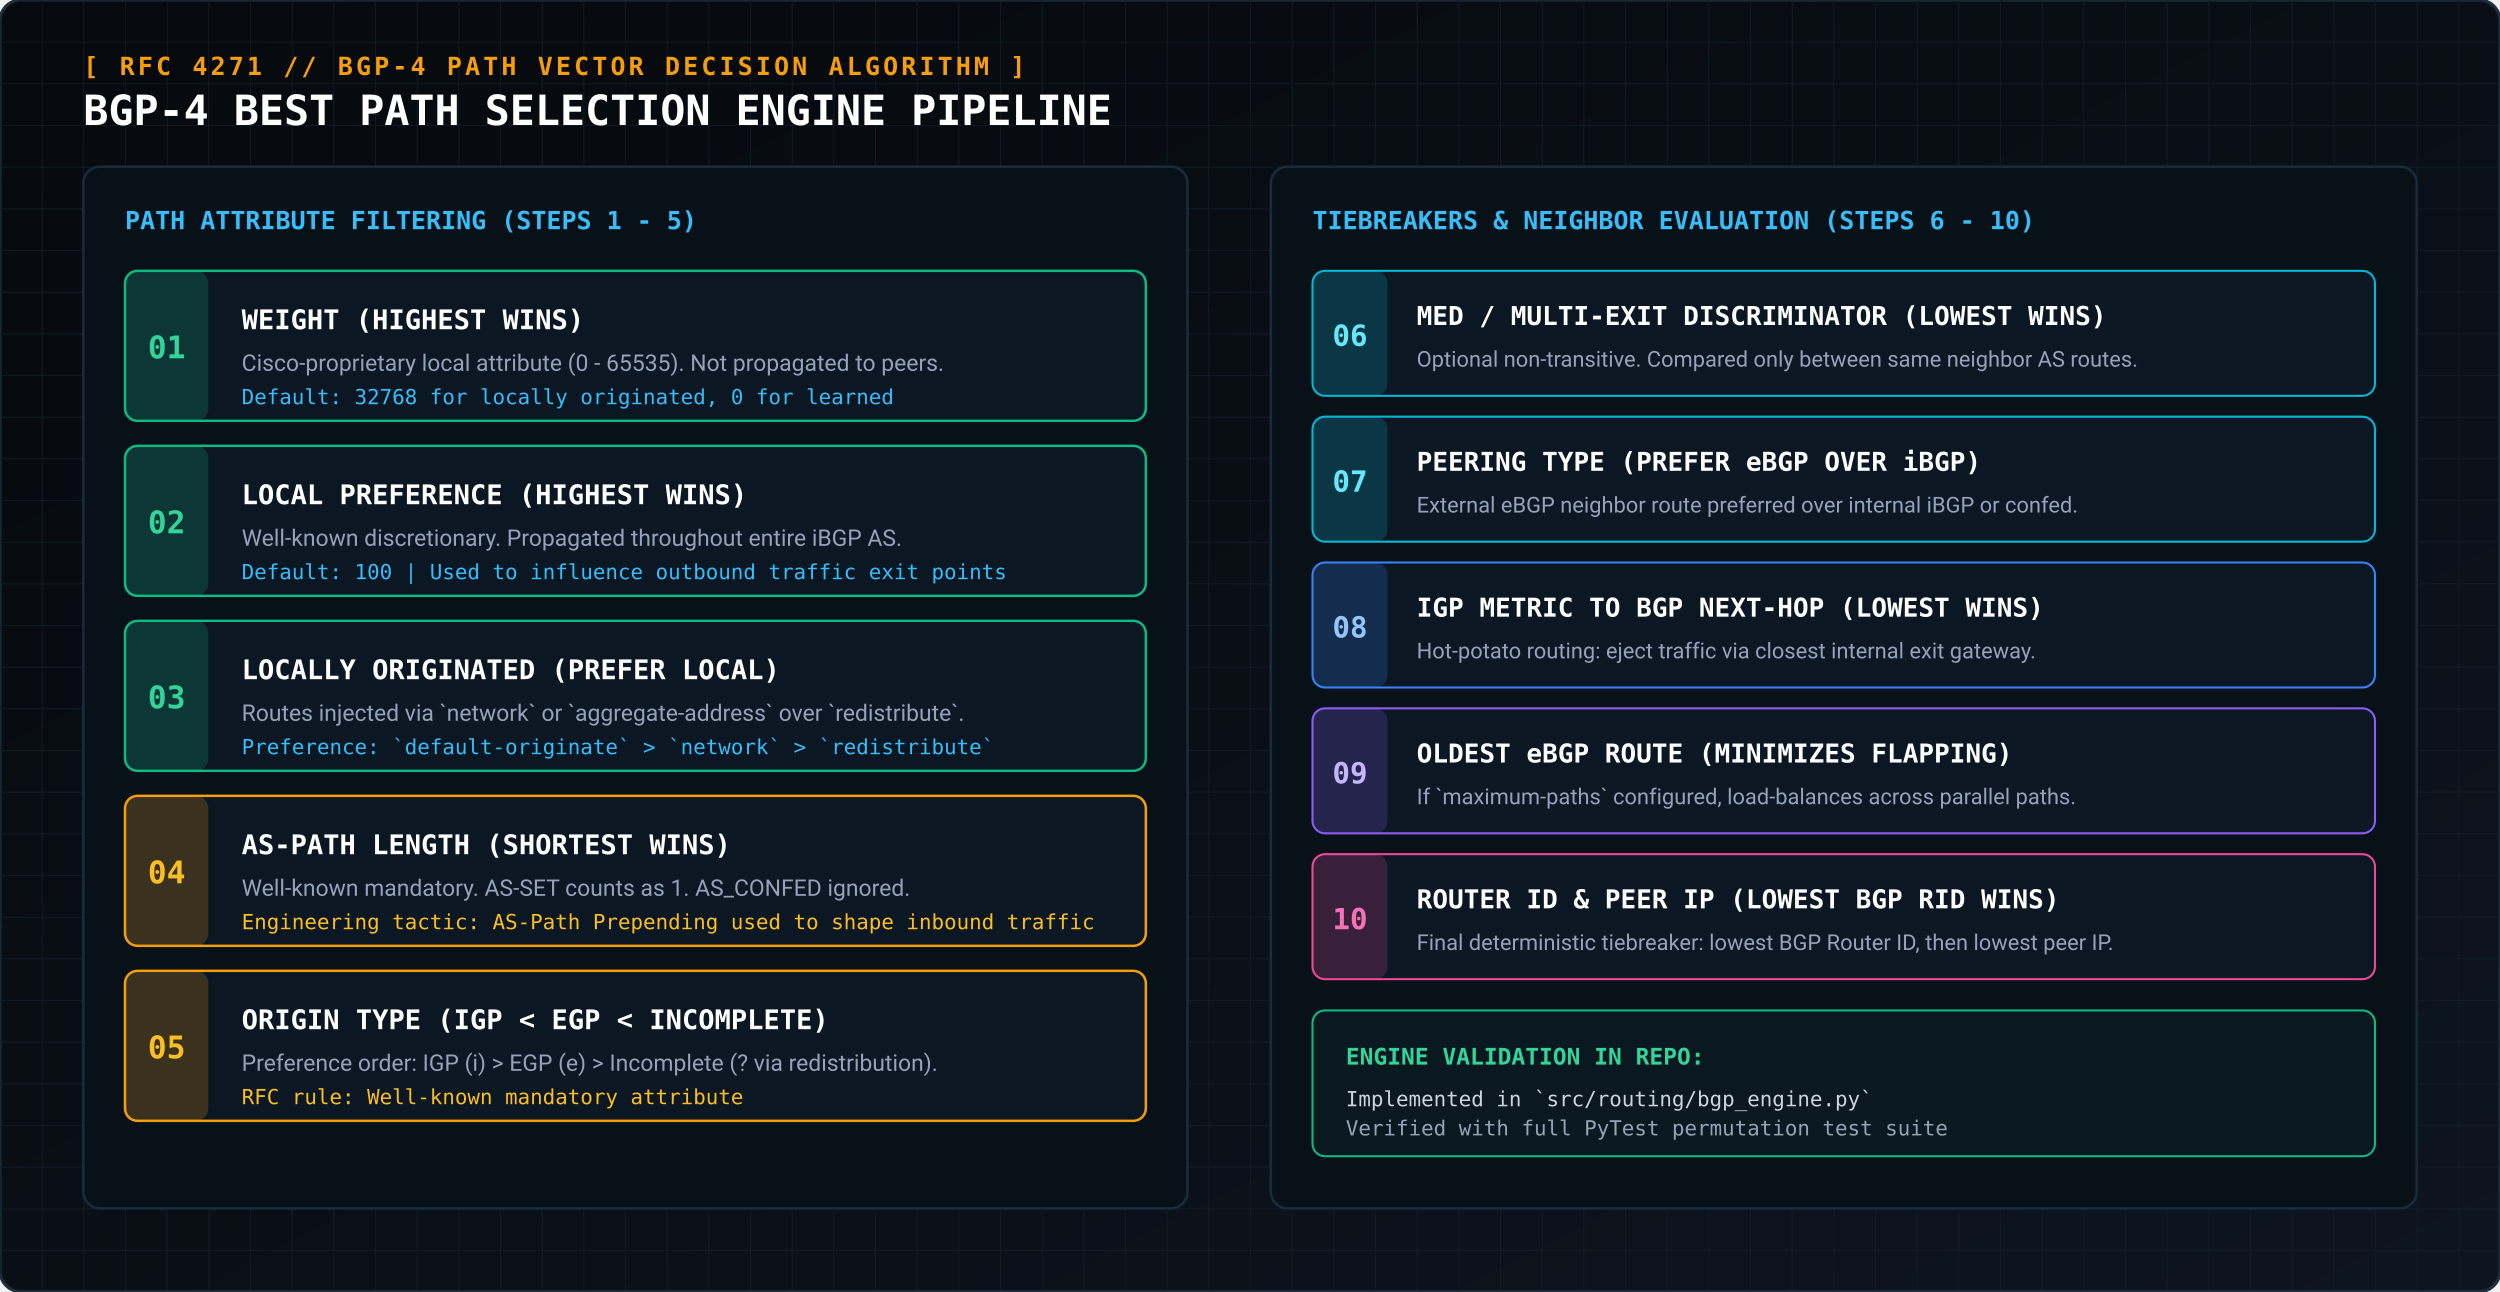
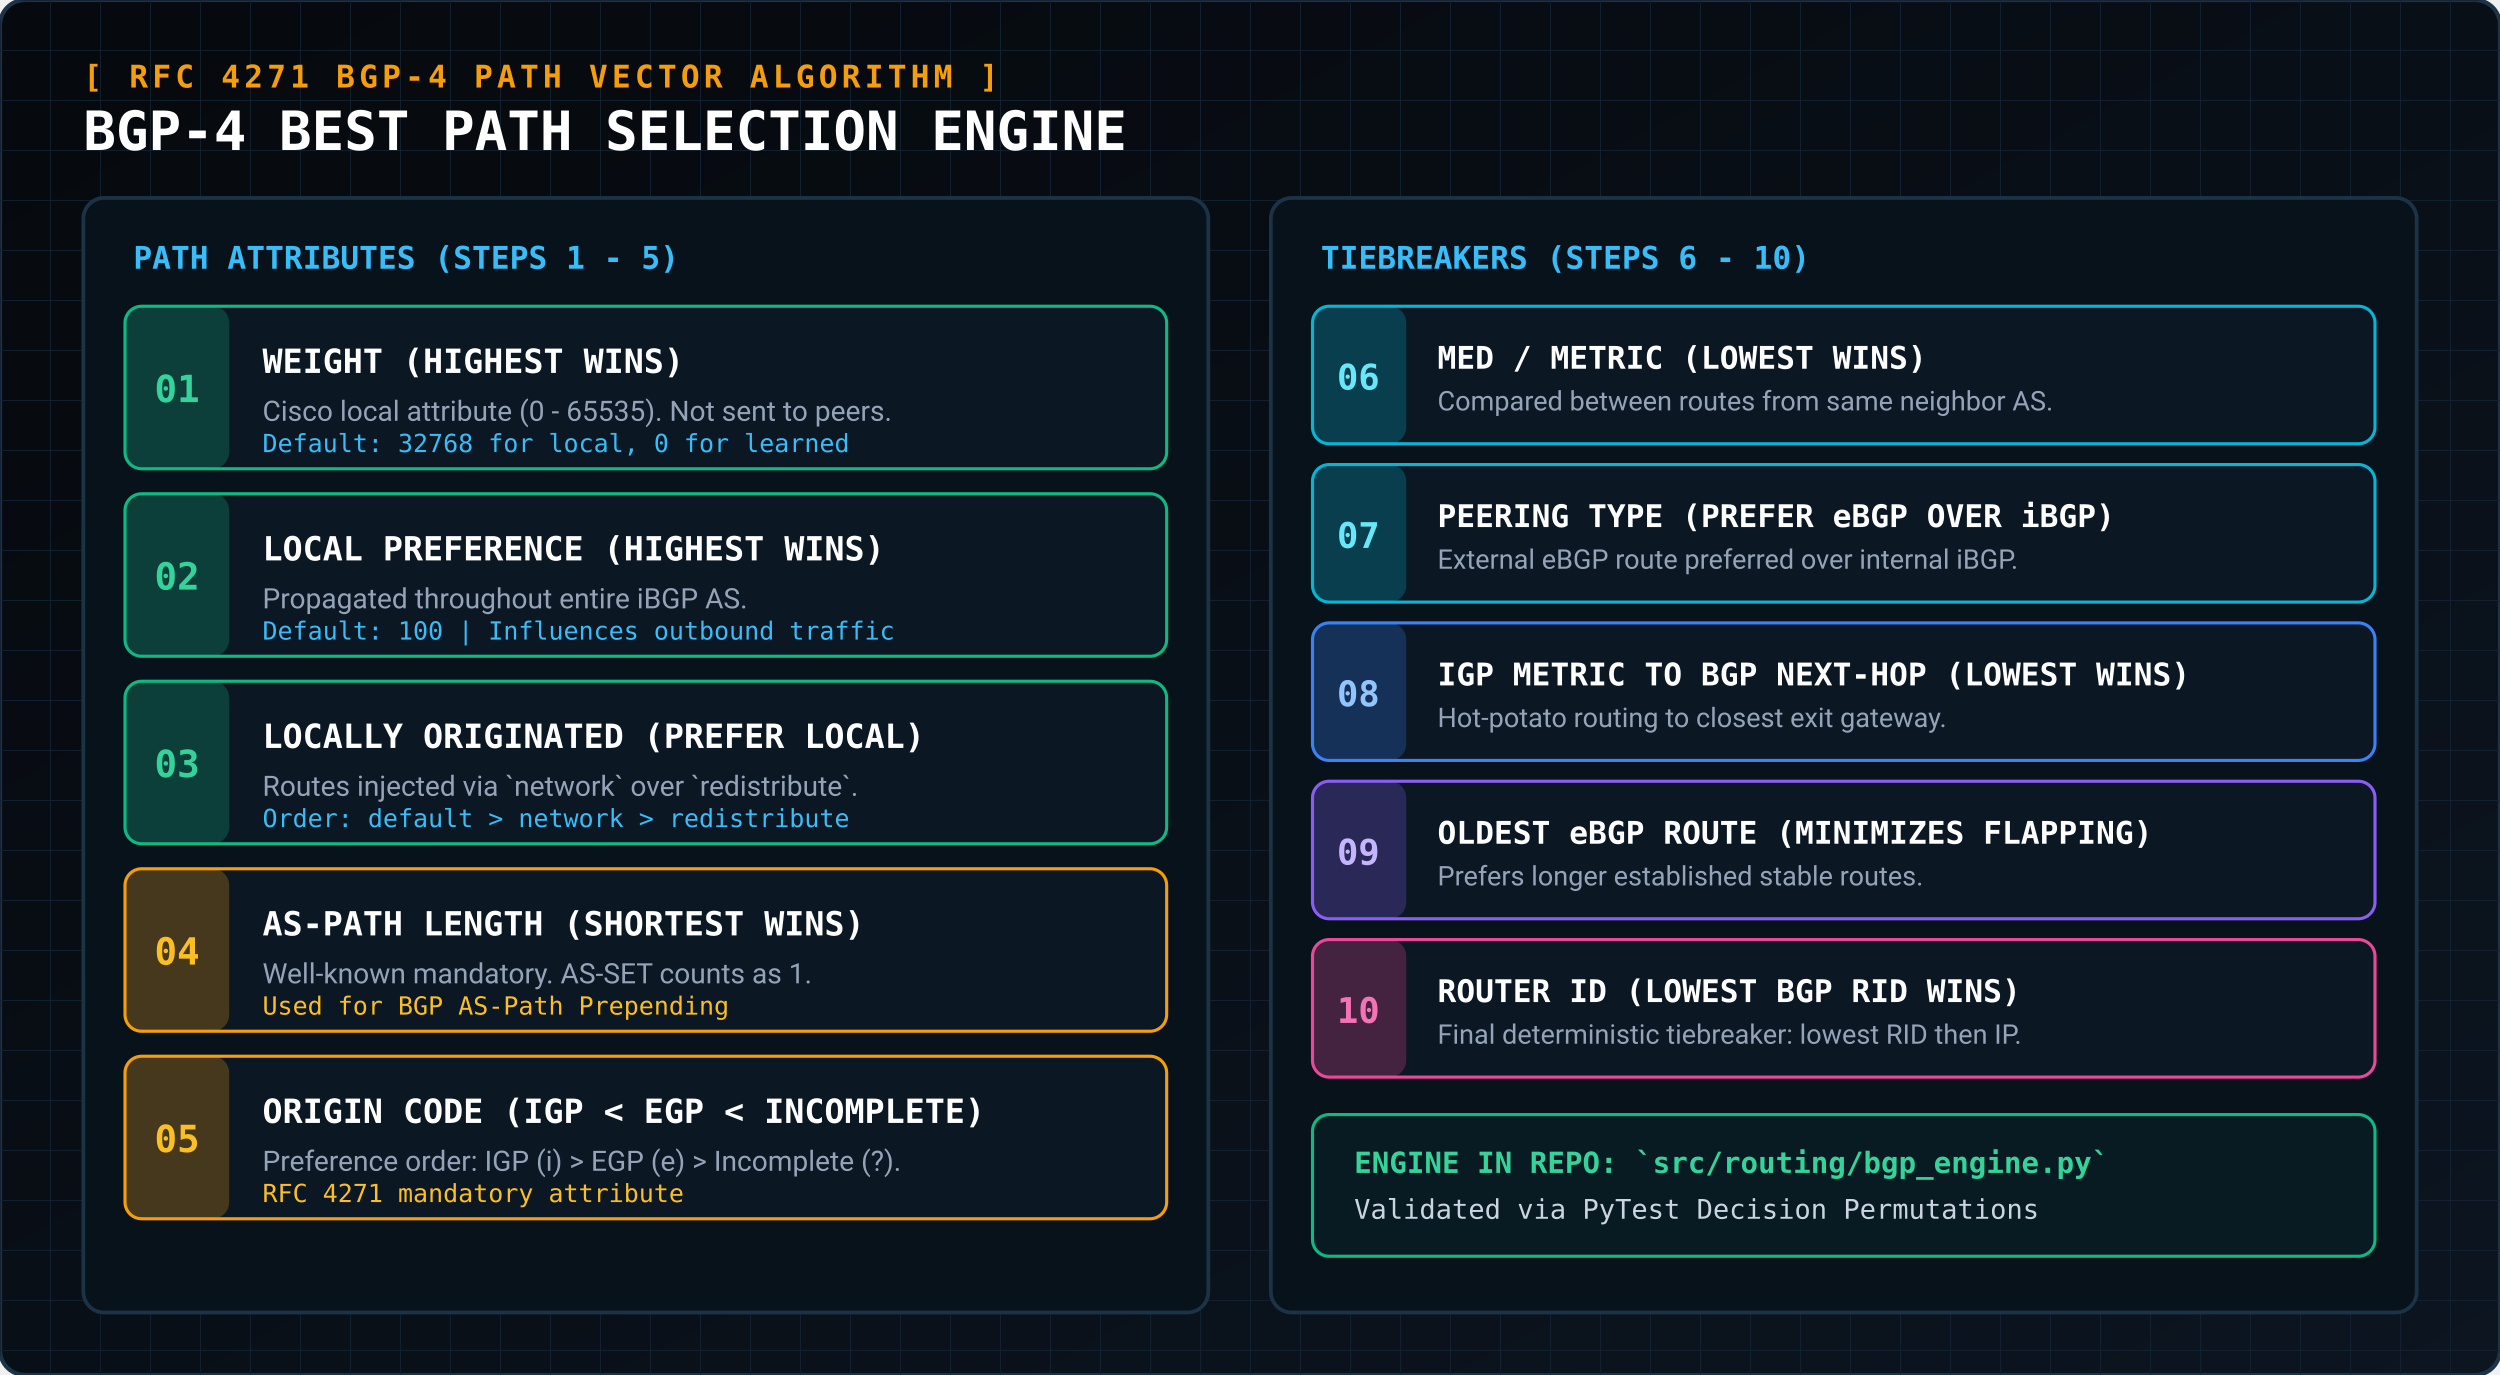
- <svg xmlns="http://www.w3.org/2000/svg" viewBox="0 0 1200 620" width="100%" height="100%">
+ <svg xmlns="http://www.w3.org/2000/svg" viewBox="0 0 1200 660" width="100%" height="100%">
  <defs>
    <linearGradient id="bgpGrad" x1="0%" y1="0%" x2="100%" y2="100%">
      <stop offset="0%" stop-color="#06090d" />
-       <stop offset="100%" stop-color="#0d151f" />
+       <stop offset="100%" stop-color="#0c1520" />
    </linearGradient>
-     <pattern id="bgpGrid" width="20" height="20" patternUnits="userSpaceOnUse">
-       <path d="M 20 0 L 0 0 0 20" fill="none" stroke="#13202c" stroke-width="0.6" />
+     <pattern id="bgpGrid" width="24" height="24" patternUnits="userSpaceOnUse">
+       <path d="M 24 0 L 0 0 0 24" fill="none" stroke="#132333" stroke-width="0.8" />
    </pattern>
-     <linearGradient id="stepGreen" x1="0%" y1="0%" x2="100%" y2="0%">
-       <stop offset="0%" stop-color="#059669" />
-       <stop offset="100%" stop-color="#10b981" />
-     </linearGradient>
-     <linearGradient id="stepAmber" x1="0%" y1="0%" x2="100%" y2="0%">
-       <stop offset="0%" stop-color="#d97706" />
-       <stop offset="100%" stop-color="#f59e0b" />
-     </linearGradient>
  </defs>
  <style>
    .font-mono { font-family: 'JetBrains Mono', 'Fira Code', monospace; }
    .font-sans { font-family: -apple-system, BlinkMacSystemFont, 'Segoe UI', Roboto, sans-serif; }
-     @keyframes pulseStep {
-       0%, 100% { transform: scale(1); opacity: 0.9; }
-       50% { transform: scale(1.02); opacity: 1; }
-     }
  </style>
-   <rect width="1200" height="620" fill="url(#bgpGrad)" rx="10" stroke="#1e2e3d" stroke-width="1.5" />
-   <rect width="1200" height="620" fill="url(#bgpGrid)" rx="10" />
-   <g transform="translate(40, 36)">
-     <text fill="#f59e0b" class="font-mono" font-size="12" font-weight="700" letter-spacing="1.5">[ RFC 4271 // BGP-4 PATH VECTOR DECISION ALGORITHM ]</text>
-     <text y="24" fill="#ffffff" class="font-mono" font-size="20" font-weight="900">BGP-4 BEST PATH SELECTION ENGINE PIPELINE</text>
+   <rect width="1200" height="660" fill="url(#bgpGrad)" rx="12" stroke="#1d3347" stroke-width="2" />
+   <rect width="1200" height="660" fill="url(#bgpGrid)" rx="12" />
+   <g transform="translate(40, 42)">
+     <text fill="#f59e0b" class="font-mono" font-size="15" font-weight="800" letter-spacing="2">[ RFC 4271 BGP-4 PATH VECTOR ALGORITHM ]</text>
+     <text y="30" fill="#ffffff" class="font-mono" font-size="26" font-weight="900">BGP-4 BEST PATH SELECTION ENGINE</text>
  </g>
-   <g transform="translate(40, 80)">
-     <rect width="530" height="500" rx="8" fill="#081018" stroke="#182c3c" stroke-width="1.2" />
-     <text x="20" y="30" fill="#38bdf8" class="font-mono" font-size="12" font-weight="800">PATH ATTRIBUTE FILTERING (STEPS 1 - 5)</text>
-     <g transform="translate(20, 50)">
-       <rect width="490" height="72" rx="6" fill="#0b1723" stroke="#10b981" stroke-width="1.2" />
-       <rect width="40" height="72" rx="6" fill="#10b981" fill-opacity="0.2" />
-       <text x="20" y="42" text-anchor="middle" fill="#34d399" class="font-mono" font-size="15" font-weight="900">01</text>
-       <text x="56" y="28" fill="#ffffff" class="font-mono" font-size="13" font-weight="800">WEIGHT (HIGHEST WINS)</text>
-       <text x="56" y="48" fill="#94a3b8" class="font-sans" font-size="11">Cisco-proprietary local attribute (0 - 65535). Not propagated to peers.</text>
-       <text x="56" y="64" fill="#38bdf8" class="font-mono" font-size="10">Default: 32768 for locally originated, 0 for learned</text>
+   <g transform="translate(40, 95)">
+     <rect width="540" height="535" rx="10" fill="#08121a" stroke="#1c3347" stroke-width="1.8" />
+     <text x="24" y="34" fill="#38bdf8" class="font-mono" font-size="15" font-weight="900">PATH ATTRIBUTES (STEPS 1 - 5)</text>
+     <g transform="translate(20, 52)">
+       <rect width="500" height="78" rx="8" fill="#0b1723" stroke="#10b981" stroke-width="1.5" />
+       <rect width="50" height="78" rx="8" fill="#10b981" fill-opacity="0.25" />
+       <text x="25" y="46" text-anchor="middle" fill="#34d399" class="font-mono" font-size="18" font-weight="900">01</text>
+       <text x="66" y="32" fill="#ffffff" class="font-mono" font-size="16" font-weight="900">WEIGHT (HIGHEST WINS)</text>
+       <text x="66" y="55" fill="#94a3b8" class="font-sans" font-size="13.5">Cisco local attribute (0 - 65535). Not sent to peers.</text>
+       <text x="66" y="70" fill="#38bdf8" class="font-mono" font-size="12">Default: 32768 for local, 0 for learned</text>
    </g>
-     <g transform="translate(20, 134)">
-       <rect width="490" height="72" rx="6" fill="#0b1723" stroke="#10b981" stroke-width="1.2" />
-       <rect width="40" height="72" rx="6" fill="#10b981" fill-opacity="0.2" />
-       <text x="20" y="42" text-anchor="middle" fill="#34d399" class="font-mono" font-size="15" font-weight="900">02</text>
-       <text x="56" y="28" fill="#ffffff" class="font-mono" font-size="13" font-weight="800">LOCAL PREFERENCE (HIGHEST WINS)</text>
-       <text x="56" y="48" fill="#94a3b8" class="font-sans" font-size="11">Well-known discretionary. Propagated throughout entire iBGP AS.</text>
-       <text x="56" y="64" fill="#38bdf8" class="font-mono" font-size="10">Default: 100 | Used to influence outbound traffic exit points</text>
+     <g transform="translate(20, 142)">
+       <rect width="500" height="78" rx="8" fill="#0b1723" stroke="#10b981" stroke-width="1.5" />
+       <rect width="50" height="78" rx="8" fill="#10b981" fill-opacity="0.25" />
+       <text x="25" y="46" text-anchor="middle" fill="#34d399" class="font-mono" font-size="18" font-weight="900">02</text>
+       <text x="66" y="32" fill="#ffffff" class="font-mono" font-size="16" font-weight="900">LOCAL PREFERENCE (HIGHEST WINS)</text>
+       <text x="66" y="55" fill="#94a3b8" class="font-sans" font-size="13.5">Propagated throughout entire iBGP AS.</text>
+       <text x="66" y="70" fill="#38bdf8" class="font-mono" font-size="12">Default: 100 | Influences outbound traffic</text>
    </g>
-     <g transform="translate(20, 218)">
-       <rect width="490" height="72" rx="6" fill="#0b1723" stroke="#10b981" stroke-width="1.2" />
-       <rect width="40" height="72" rx="6" fill="#10b981" fill-opacity="0.2" />
-       <text x="20" y="42" text-anchor="middle" fill="#34d399" class="font-mono" font-size="15" font-weight="900">03</text>
-       <text x="56" y="28" fill="#ffffff" class="font-mono" font-size="13" font-weight="800">LOCALLY ORIGINATED (PREFER LOCAL)</text>
-       <text x="56" y="48" fill="#94a3b8" class="font-sans" font-size="11">Routes injected via `network` or `aggregate-address` over `redistribute`.</text>
-       <text x="56" y="64" fill="#38bdf8" class="font-mono" font-size="10">Preference: `default-originate` &gt; `network` &gt; `redistribute`</text>
+     <g transform="translate(20, 232)">
+       <rect width="500" height="78" rx="8" fill="#0b1723" stroke="#10b981" stroke-width="1.5" />
+       <rect width="50" height="78" rx="8" fill="#10b981" fill-opacity="0.25" />
+       <text x="25" y="46" text-anchor="middle" fill="#34d399" class="font-mono" font-size="18" font-weight="900">03</text>
+       <text x="66" y="32" fill="#ffffff" class="font-mono" font-size="16" font-weight="900">LOCALLY ORIGINATED (PREFER LOCAL)</text>
+       <text x="66" y="55" fill="#94a3b8" class="font-sans" font-size="13.5">Routes injected via `network` over `redistribute`.</text>
+       <text x="66" y="70" fill="#38bdf8" class="font-mono" font-size="12">Order: default &gt; network &gt; redistribute</text>
    </g>
-     <g transform="translate(20, 302)">
-       <rect width="490" height="72" rx="6" fill="#0b1723" stroke="#f59e0b" stroke-width="1.2" />
-       <rect width="40" height="72" rx="6" fill="#f59e0b" fill-opacity="0.2" />
-       <text x="20" y="42" text-anchor="middle" fill="#fbbf24" class="font-mono" font-size="15" font-weight="900">04</text>
-       <text x="56" y="28" fill="#ffffff" class="font-mono" font-size="13" font-weight="800">AS-PATH LENGTH (SHORTEST WINS)</text>
-       <text x="56" y="48" fill="#94a3b8" class="font-sans" font-size="11">Well-known mandatory. AS-SET counts as 1. AS_CONFED ignored.</text>
-       <text x="56" y="64" fill="#fbbf24" class="font-mono" font-size="10">Engineering tactic: AS-Path Prepending used to shape inbound traffic</text>
+     <g transform="translate(20, 322)">
+       <rect width="500" height="78" rx="8" fill="#0b1723" stroke="#f59e0b" stroke-width="1.5" />
+       <rect width="50" height="78" rx="8" fill="#f59e0b" fill-opacity="0.25" />
+       <text x="25" y="46" text-anchor="middle" fill="#fbbf24" class="font-mono" font-size="18" font-weight="900">04</text>
+       <text x="66" y="32" fill="#ffffff" class="font-mono" font-size="16" font-weight="900">AS-PATH LENGTH (SHORTEST WINS)</text>
+       <text x="66" y="55" fill="#94a3b8" class="font-sans" font-size="13.5">Well-known mandatory. AS-SET counts as 1.</text>
+       <text x="66" y="70" fill="#fbbf24" class="font-mono" font-size="12">Used for BGP AS-Path Prepending</text>
    </g>
-     <g transform="translate(20, 386)">
-       <rect width="490" height="72" rx="6" fill="#0b1723" stroke="#f59e0b" stroke-width="1.2" />
-       <rect width="40" height="72" rx="6" fill="#f59e0b" fill-opacity="0.2" />
-       <text x="20" y="42" text-anchor="middle" fill="#fbbf24" class="font-mono" font-size="15" font-weight="900">05</text>
-       <text x="56" y="28" fill="#ffffff" class="font-mono" font-size="13" font-weight="800">ORIGIN TYPE (IGP &lt; EGP &lt; INCOMPLETE)</text>
-       <text x="56" y="48" fill="#94a3b8" class="font-sans" font-size="11">Preference order: IGP (i) &gt; EGP (e) &gt; Incomplete (? via redistribution).</text>
-       <text x="56" y="64" fill="#fbbf24" class="font-mono" font-size="10">RFC rule: Well-known mandatory attribute</text>
+     <g transform="translate(20, 412)">
+       <rect width="500" height="78" rx="8" fill="#0b1723" stroke="#f59e0b" stroke-width="1.5" />
+       <rect width="50" height="78" rx="8" fill="#f59e0b" fill-opacity="0.25" />
+       <text x="25" y="46" text-anchor="middle" fill="#fbbf24" class="font-mono" font-size="18" font-weight="900">05</text>
+       <text x="66" y="32" fill="#ffffff" class="font-mono" font-size="16" font-weight="900">ORIGIN CODE (IGP &lt; EGP &lt; INCOMPLETE)</text>
+       <text x="66" y="55" fill="#94a3b8" class="font-sans" font-size="13.5">Preference order: IGP (i) &gt; EGP (e) &gt; Incomplete (?).</text>
+       <text x="66" y="70" fill="#fbbf24" class="font-mono" font-size="12">RFC 4271 mandatory attribute</text>
    </g>
  </g>
-   <g transform="translate(610, 80)">
-     <rect width="550" height="500" rx="8" fill="#081018" stroke="#182c3c" stroke-width="1.2" />
-     <text x="20" y="30" fill="#38bdf8" class="font-mono" font-size="12" font-weight="800">TIEBREAKERS &amp; NEIGHBOR EVALUATION (STEPS 6 - 10)</text>
-     <g transform="translate(20, 50)">
-       <rect width="510" height="60" rx="6" fill="#0b1723" stroke="#06b6d4" stroke-width="1" />
-       <rect width="36" height="60" rx="6" fill="#06b6d4" fill-opacity="0.2" />
-       <text x="18" y="36" text-anchor="middle" fill="#67e8f9" class="font-mono" font-size="14" font-weight="900">06</text>
-       <text x="50" y="26" fill="#ffffff" class="font-mono" font-size="12.5" font-weight="800">MED / MULTI-EXIT DISCRIMINATOR (LOWEST WINS)</text>
-       <text x="50" y="46" fill="#94a3b8" class="font-sans" font-size="10.5">Optional non-transitive. Compared only between same neighbor AS routes.</text>
+   <g transform="translate(610, 95)">
+     <rect width="550" height="535" rx="10" fill="#08121a" stroke="#1c3347" stroke-width="1.8" />
+     <text x="24" y="34" fill="#38bdf8" class="font-mono" font-size="15" font-weight="900">TIEBREAKERS (STEPS 6 - 10)</text>
+     <g transform="translate(20, 52)">
+       <rect width="510" height="66" rx="8" fill="#0b1723" stroke="#06b6d4" stroke-width="1.5" />
+       <rect width="45" height="66" rx="8" fill="#06b6d4" fill-opacity="0.25" />
+       <text x="22" y="40" text-anchor="middle" fill="#67e8f9" class="font-mono" font-size="17" font-weight="900">06</text>
+       <text x="60" y="30" fill="#ffffff" class="font-mono" font-size="15" font-weight="900">MED / METRIC (LOWEST WINS)</text>
+       <text x="60" y="50" fill="#94a3b8" class="font-sans" font-size="13">Compared between routes from same neighbor AS.</text>
    </g>
-     <g transform="translate(20, 120)">
-       <rect width="510" height="60" rx="6" fill="#0b1723" stroke="#06b6d4" stroke-width="1" />
-       <rect width="36" height="60" rx="6" fill="#06b6d4" fill-opacity="0.2" />
-       <text x="18" y="36" text-anchor="middle" fill="#67e8f9" class="font-mono" font-size="14" font-weight="900">07</text>
-       <text x="50" y="26" fill="#ffffff" class="font-mono" font-size="12.5" font-weight="800">PEERING TYPE (PREFER eBGP OVER iBGP)</text>
-       <text x="50" y="46" fill="#94a3b8" class="font-sans" font-size="10.5">External eBGP neighbor route preferred over internal iBGP or confed.</text>
+     <g transform="translate(20, 128)">
+       <rect width="510" height="66" rx="8" fill="#0b1723" stroke="#06b6d4" stroke-width="1.5" />
+       <rect width="45" height="66" rx="8" fill="#06b6d4" fill-opacity="0.25" />
+       <text x="22" y="40" text-anchor="middle" fill="#67e8f9" class="font-mono" font-size="17" font-weight="900">07</text>
+       <text x="60" y="30" fill="#ffffff" class="font-mono" font-size="15" font-weight="900">PEERING TYPE (PREFER eBGP OVER iBGP)</text>
+       <text x="60" y="50" fill="#94a3b8" class="font-sans" font-size="13">External eBGP route preferred over internal iBGP.</text>
    </g>
-     <g transform="translate(20, 190)">
-       <rect width="510" height="60" rx="6" fill="#0b1723" stroke="#3b82f6" stroke-width="1" />
-       <rect width="36" height="60" rx="6" fill="#3b82f6" fill-opacity="0.2" />
-       <text x="18" y="36" text-anchor="middle" fill="#93c5fd" class="font-mono" font-size="14" font-weight="900">08</text>
-       <text x="50" y="26" fill="#ffffff" class="font-mono" font-size="12.5" font-weight="800">IGP METRIC TO BGP NEXT-HOP (LOWEST WINS)</text>
-       <text x="50" y="46" fill="#94a3b8" class="font-sans" font-size="10.5">Hot-potato routing: eject traffic via closest internal exit gateway.</text>
+     <g transform="translate(20, 204)">
+       <rect width="510" height="66" rx="8" fill="#0b1723" stroke="#3b82f6" stroke-width="1.5" />
+       <rect width="45" height="66" rx="8" fill="#3b82f6" fill-opacity="0.25" />
+       <text x="22" y="40" text-anchor="middle" fill="#93c5fd" class="font-mono" font-size="17" font-weight="900">08</text>
+       <text x="60" y="30" fill="#ffffff" class="font-mono" font-size="15" font-weight="900">IGP METRIC TO BGP NEXT-HOP (LOWEST WINS)</text>
+       <text x="60" y="50" fill="#94a3b8" class="font-sans" font-size="13">Hot-potato routing to closest exit gateway.</text>
    </g>
-     <g transform="translate(20, 260)">
-       <rect width="510" height="60" rx="6" fill="#0b1723" stroke="#8b5cf6" stroke-width="1" />
-       <rect width="36" height="60" rx="6" fill="#8b5cf6" fill-opacity="0.2" />
-       <text x="18" y="36" text-anchor="middle" fill="#c4b5fd" class="font-mono" font-size="14" font-weight="900">09</text>
-       <text x="50" y="26" fill="#ffffff" class="font-mono" font-size="12.5" font-weight="800">OLDEST eBGP ROUTE (MINIMIZES FLAPPING)</text>
-       <text x="50" y="46" fill="#94a3b8" class="font-sans" font-size="10.5">If `maximum-paths` configured, load-balances across parallel paths.</text>
+     <g transform="translate(20, 280)">
+       <rect width="510" height="66" rx="8" fill="#0b1723" stroke="#8b5cf6" stroke-width="1.5" />
+       <rect width="45" height="66" rx="8" fill="#8b5cf6" fill-opacity="0.25" />
+       <text x="22" y="40" text-anchor="middle" fill="#c4b5fd" class="font-mono" font-size="17" font-weight="900">09</text>
+       <text x="60" y="30" fill="#ffffff" class="font-mono" font-size="15" font-weight="900">OLDEST eBGP ROUTE (MINIMIZES FLAPPING)</text>
+       <text x="60" y="50" fill="#94a3b8" class="font-sans" font-size="13">Prefers longer established stable routes.</text>
    </g>
-     <g transform="translate(20, 330)">
-       <rect width="510" height="60" rx="6" fill="#0b1723" stroke="#ec4899" stroke-width="1" />
-       <rect width="36" height="60" rx="6" fill="#ec4899" fill-opacity="0.2" />
-       <text x="18" y="36" text-anchor="middle" fill="#f472b6" class="font-mono" font-size="14" font-weight="900">10</text>
-       <text x="50" y="26" fill="#ffffff" class="font-mono" font-size="12.5" font-weight="800">ROUTER ID &amp; PEER IP (LOWEST BGP RID WINS)</text>
-       <text x="50" y="46" fill="#94a3b8" class="font-sans" font-size="10.5">Final deterministic tiebreaker: lowest BGP Router ID, then lowest peer IP.</text>
+     <g transform="translate(20, 356)">
+       <rect width="510" height="66" rx="8" fill="#0b1723" stroke="#ec4899" stroke-width="1.5" />
+       <rect width="45" height="66" rx="8" fill="#ec4899" fill-opacity="0.25" />
+       <text x="22" y="40" text-anchor="middle" fill="#f472b6" class="font-mono" font-size="17" font-weight="900">10</text>
+       <text x="60" y="30" fill="#ffffff" class="font-mono" font-size="15" font-weight="900">ROUTER ID (LOWEST BGP RID WINS)</text>
+       <text x="60" y="50" fill="#94a3b8" class="font-sans" font-size="13">Final deterministic tiebreaker: lowest RID then IP.</text>
    </g>
-     <g transform="translate(20, 405)">
-       <rect width="510" height="70" rx="6" fill="#0a191f" stroke="#10b981" stroke-width="1" />
-       <text x="16" y="26" fill="#34d399" class="font-mono" font-size="11" font-weight="800">ENGINE VALIDATION IN REPO:</text>
-       <text x="16" y="46" fill="#cbd5e1" class="font-mono" font-size="10">Implemented in `src/routing/bgp_engine.py`</text>
-       <text x="16" y="60" fill="#94a3b8" class="font-mono" font-size="10">Verified with full PyTest permutation test suite</text>
+     <g transform="translate(20, 440)">
+       <rect width="510" height="68" rx="8" fill="#091b22" stroke="#10b981" stroke-width="1.5" />
+       <text x="20" y="28" fill="#34d399" class="font-mono" font-size="14" font-weight="900">ENGINE IN REPO: `src/routing/bgp_engine.py`</text>
+       <text x="20" y="50" fill="#cbd5e1" class="font-mono" font-size="13">Validated via PyTest Decision Permutations</text>
    </g>
  </g>
</svg>
